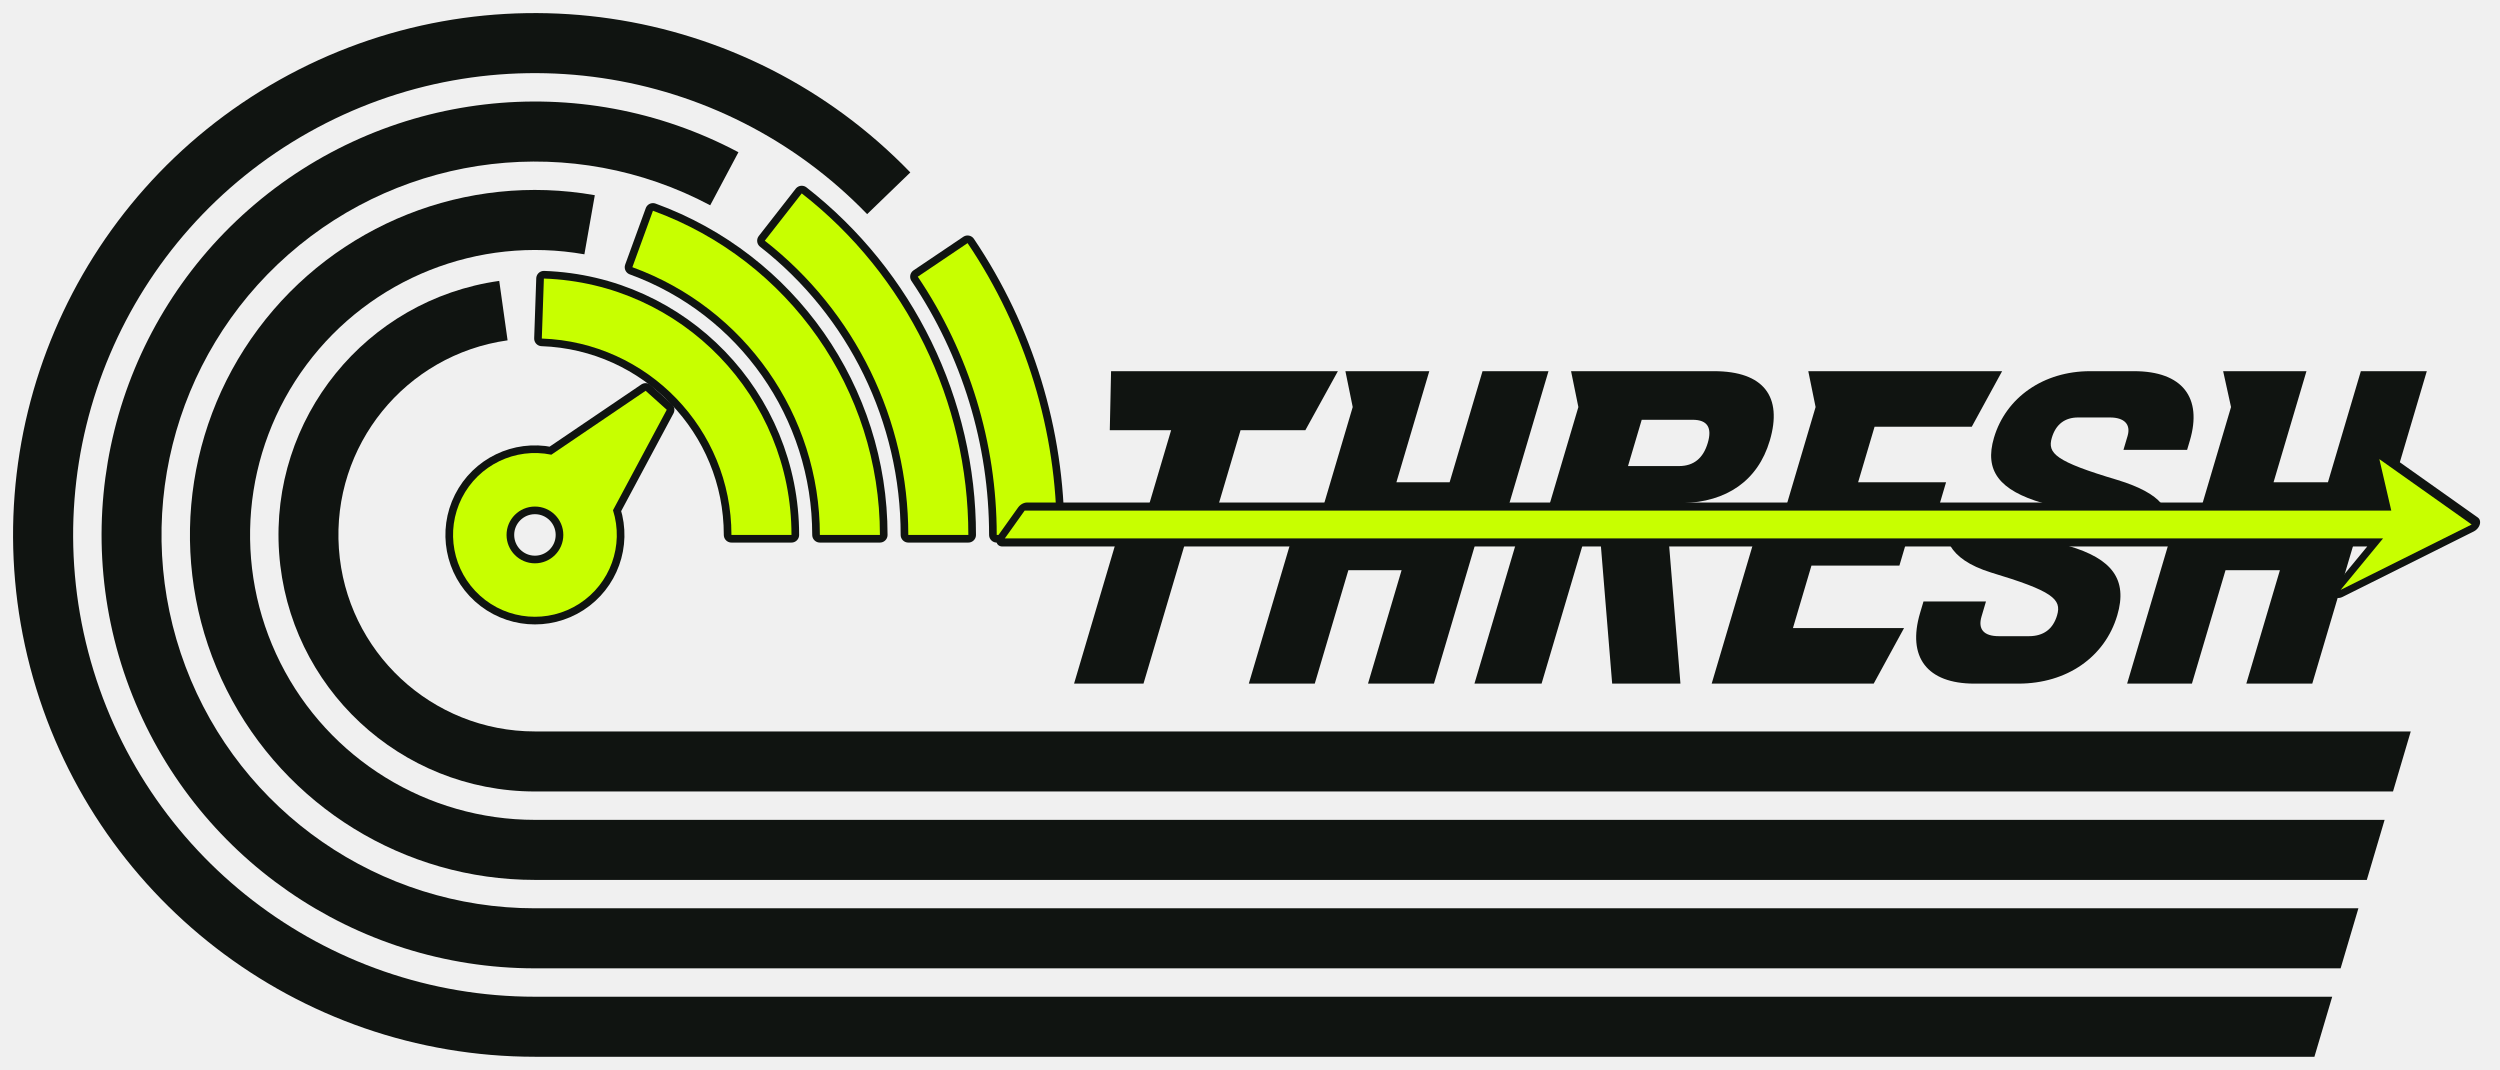
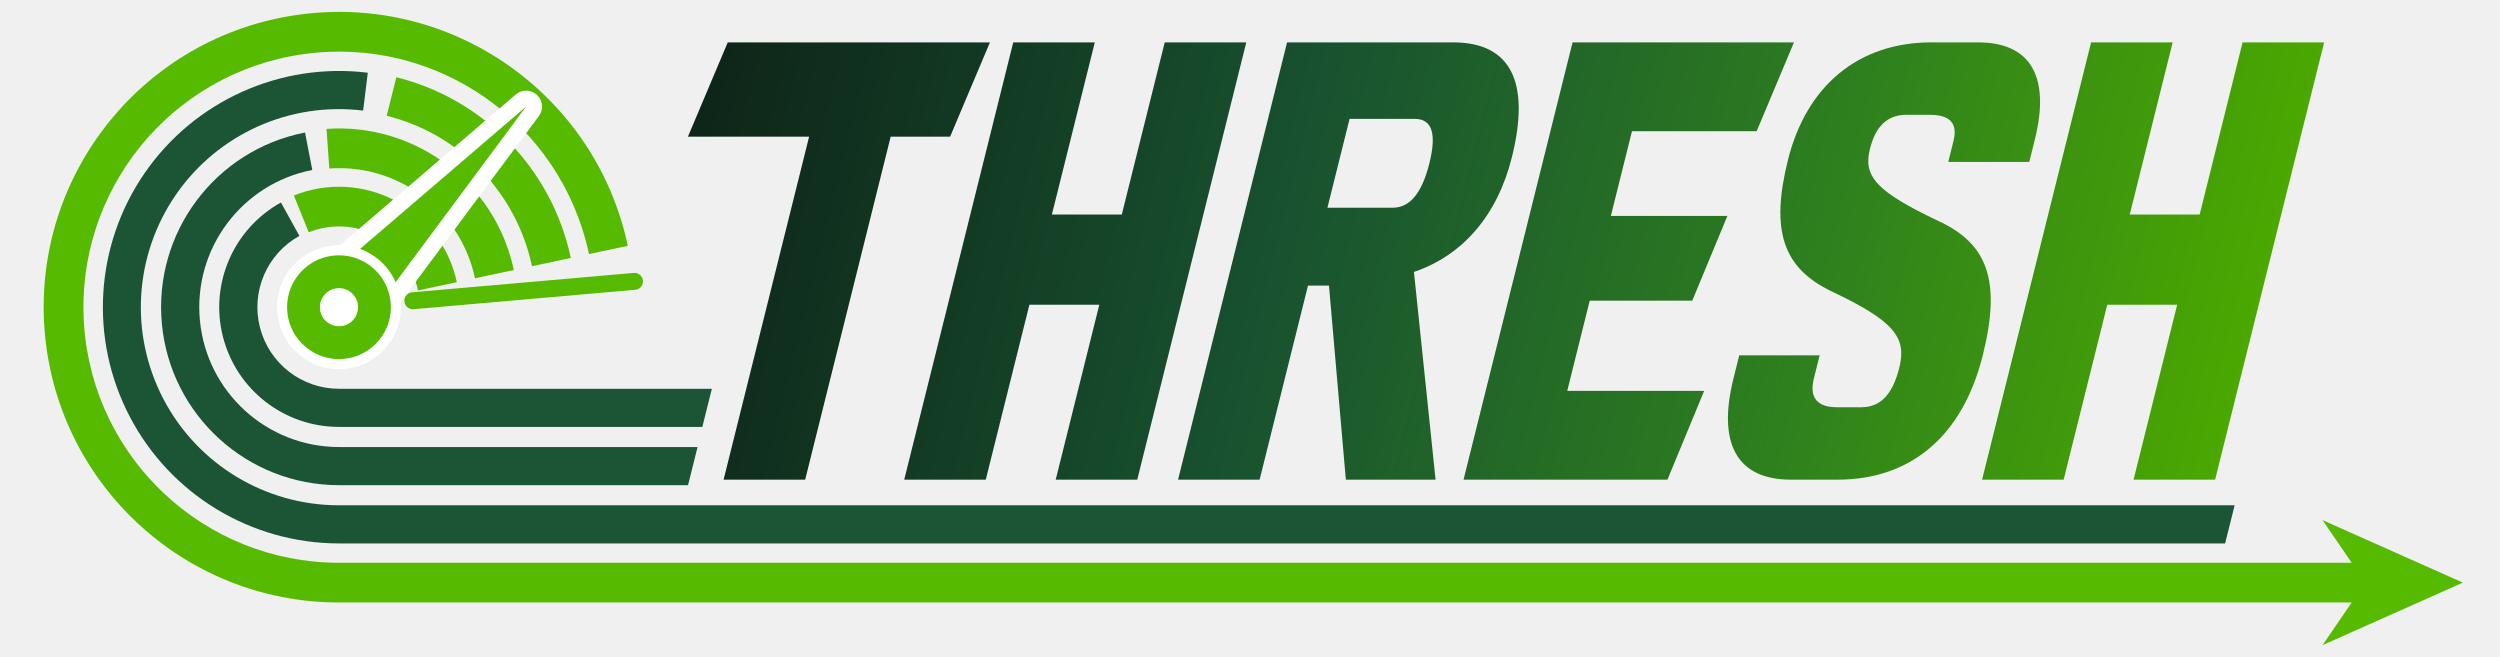
- <svg xmlns="http://www.w3.org/2000/svg" viewBox="0 -2 458 196" fill="none">
-   <g fill="#101411">
-     <path d="M 438.4 143 L 98 143 A 47 47 0 0 1 91.46 49.46 L 92.99 60.35 A 36 36 0 0 0 98 132 L 441.65 132 Z" />
-     <path d="M 433.6 159.2 L 98 159.2 A 63.2 63.2 0 1 1 108.97 33.76 L 107.06 44.59 A 52.2 52.2 0 1 0 98 148.2 L 436.86 148.2 Z" />
-     <path d="M 428.8 175.4 L 98 175.4 A 79.4 79.4 0 1 1 135.28 25.89 L 130.11 35.61 A 68.4 68.4 0 1 0 98 164.4 L 432.06 164.4 Z" />
-     <path d="M 424 191.6 L 98 191.6 A 95.6 95.6 0 1 1 166.77 29.59 L 158.86 37.23 A 84.6 84.6 0 1 0 98 180.6 L 427.26 180.6 Z" />
+ <svg xmlns="http://www.w3.org/2000/svg" viewBox="0 0 472 124" fill="none">
+   <defs>
+     <linearGradient id="g1" gradientUnits="userSpaceOnUse" x1="-6" y1="0" x2="268" y2="0">
+       <stop offset="0%" stop-color="#0E2619" />
+       <stop offset="38%" stop-color="#185230" />
+       <stop offset="72%" stop-color="#2E801E" />
+       <stop offset="100%" stop-color="#4BA800" />
+     </linearGradient>
+   </defs>
+   <g fill="#1C5436">
+     <path d="M 132.6 80.6 L 64 80.6 A 22.6 22.6 0 0 1 53.04 38.23 L 56.53 44.53 A 15.4 15.4 0 0 0 64 73.4 L 134.4 73.4 Z" />
+     <path d="M 129.9 91.6 L 64 91.6 A 33.6 33.6 0 0 1 57.59 25.02 L 58.96 32.09 A 26.4 26.4 0 0 0 64 84.4 L 131.7 84.4 Z" />
+     <path d="M 420.1 102.6 L 64 102.6 A 44.6 44.6 0 1 1 69.44 13.73 L 68.56 20.88 A 37.4 37.4 0 1 0 64 95.4 L 421.9 95.4 Z" />
  </g>
-   <g fill="#C8FF00" stroke="#101411" stroke-width="2.8" stroke-linejoin="round" style="paint-order: stroke fill;">
-     <path d="M 99.64 49.03 A 47 47 0 0 1 145 96 L 134 96 A 36 36 0 0 0 99.26 60.02 Z" />
-     <path d="M 119.62 36.61 A 63.2 63.2 0 0 1 161.2 96 L 150.2 96 A 52.2 52.2 0 0 0 115.85 46.95 Z" />
-     <path d="M 146.88 33.43 A 79.4 79.4 0 0 1 177.4 96 L 166.4 96 A 68.4 68.4 0 0 0 140.11 42.1 Z" />
-     <path d="M 177.26 42.54 A 95.6 95.6 0 0 1 193.6 96 L 182.6 96 A 84.6 84.6 0 0 0 168.14 48.69 Z" />
-     <path fill-rule="evenodd" clip-rule="evenodd" d="M 112.3 91.47 A 15 15 0 1 1 101.01 81.3 L 118.28 69.59 L 122.15 73.07 Z M 103.2 96 A 5.2 5.2 0 1 0 92.8 96 A 5.2 5.2 0 1 0 103.2 96 Z" />
+   <g fill="#56BA00">
+     <path d="M 55.48 36.91 A 22.75 22.75 0 0 1 86.25 53.27 L 78.92 54.83 A 15.25 15.25 0 0 0 58.29 43.86 Z" />
+     <path d="M 61.65 24.33 A 33.75 33.75 0 0 1 97.01 50.98 L 89.68 52.54 A 26.25 26.25 0 0 0 62.17 31.81 Z" />
+     <path d="M 74.83 14.58 A 44.75 44.75 0 0 1 107.77 48.7 L 100.44 50.26 A 37.25 37.25 0 0 0 73.01 21.86 Z" />
+     <path d="M 118.53 46.41 A 55.75 55.75 0 1 0 64 113.75 H 444 L 438.5 121.8 L 465 110 L 438.5 98.2 L 444 106.25 H 64 A 48.25 48.25 0 1 1 111.2 47.97 Z" />
  </g>
-   <g transform="translate(208, 66) skewX(-16.5) scale(1.06)">
-     <g transform="translate(3.8, 0)" fill="#101411">
-       <path d="M -8 0 H 31.2 L 28.6 10.2 H 17.4 V 22.8 H 5.4 V 10.2 H -5.2 Z" />
-       <path d="M 32.5 0 H 47.0 V 19.2 H 56.2 V 0 H 67.6 V 22.8 H 35.6 V 6.2 Z" />
-       <path fill-rule="evenodd" clip-rule="evenodd" d="M 71.5 0 H 96.2 C 104.8 0 109.4 4.4 109.4 12.0 C 109.4 19.0 105.0 22.6 97.6 22.8 H 74.6 V 6.2 Z M 86.2 8.4 V 16.4 H 95.0 C 97.6 16.4 98.8 15.0 98.8 12.4 C 98.8 9.8 97.6 8.4 95.0 8.4 Z" />
-       <path d="M 112.5 0 H 146.0 L 143.6 9.6 H 126.8 V 19.2 H 142.0 V 22.8 H 115.6 V 6.2 Z" />
-       <path d="M 182.0 13.6 H 171.0 V 11.2 C 171.0 9.2 169.5 8.0 167.0 8.0 H 161.5 C 159.2 8.0 158.0 9.2 158.0 11.5 C 158.0 14.2 159.8 15.6 171.5 18.8 C 175.8 20.0 178.6 21.4 180.2 22.8 H 159.8 C 151.6 20.6 148.0 17.2 148.0 11.5 C 148.0 4.5 153.2 0 161.2 0 H 168.8 C 177.2 0 182.0 4.6 182.0 12.0 Z" />
-       <path d="M 184.2 0 H 198.6 V 19.2 H 208.0 V 0 H 219.4 V 22.8 H 187.4 V 6.2 Z" />
-     </g>
-     <g fill="#101411">
-       <path d="M 5.4 30.2 H 17.4 V 54 H 5.4 Z" />
-       <path d="M 35.6 30.2 H 67.6 V 54 H 56.2 V 34.4 H 47.0 V 54 H 35.6 Z" />
-       <path d="M 74.6 30.2 H 86.2 V 54 H 74.6 Z M 89.4 30.2 H 101.2 L 110.2 54 H 98.4 Z" />
-       <path d="M 115.6 30.2 H 142.0 V 33.6 H 126.8 V 44.4 H 146.0 L 143.6 54 H 115.6 Z" />
-       <path d="M 149.8 30.2 H 170.2 C 178.4 32.4 182.2 36.0 182.2 42.2 C 182.2 49.4 177.0 54.0 168.6 54.0 H 161.0 C 152.8 54.0 148.0 49.4 148.0 41.8 V 39.8 H 158.8 V 42.4 C 158.8 44.6 160.2 45.8 162.8 45.8 H 168.0 C 170.5 45.8 171.8 44.6 171.8 42.2 C 171.8 39.4 169.8 38.0 158.2 34.8 C 154.0 33.6 151.4 32.0 149.8 30.2 Z" />
-       <path d="M 187.4 30.2 H 219.4 V 54 H 208.0 V 34.4 H 198.6 V 54 H 187.4 Z" />
-     </g>
-     <path d="M -12 24.1 H 224.2 L 219.5 15.2 L 238.8 26.5 L 219.5 37.8 L 224.2 28.9 H -14 Z" fill="#C8FF00" stroke="#101411" stroke-width="2.8" stroke-linejoin="round" style="paint-order: stroke fill;" />
+   <line x1="77.95" y1="56.78" x2="119.79" y2="53.12" stroke="#56BA00" stroke-width="3.2" stroke-linecap="round" />
+   <path d="M 59.76 54.04 L 99.33 20.12 L 68.24 61.96 Z" fill="#56BA00" stroke="#FFFFFF" stroke-width="6" stroke-linejoin="round" style="paint-order:stroke fill" />
+   <circle cx="64" cy="58" r="9.8" fill="#56BA00" stroke="#FFFFFF" stroke-width="3.8" style="paint-order:stroke fill" />
+   <circle cx="64" cy="58" r="3.6" fill="#FFFFFF" />
+   <g transform="translate(144, 8) skewX(-14) scale(1.10, 1.29)" fill="url(#g1)">
+     <path d="M -6 0 H 39 L 36.2 13.8 H 26 V 64 H 12 V 13.8 H -8.8 Z" />
+     <path d="M 43 0 H 57 V 25.2 H 69 V 0 H 83 V 64 H 69 V 38.4 H 57 V 64 H 43 Z" />
+     <path d="M 90 0 H 118.5 C 128.4 0 133.5 5.8 133.5 16.8 C 133.5 25.4 129.2 31.2 121.6 33.6 L 134.2 64 H 118.8 L 107.6 35.6 H 104 V 64 H 90 Z M 104 11.2 V 24.2 H 115.2 C 118.2 24.2 119.6 22.0 119.6 17.7 C 119.6 13.4 118.2 11.2 115.2 11.2 Z" fill-rule="evenodd" clip-rule="evenodd" />
+     <path d="M 139 0 H 177 L 174.4 13.0 H 153 V 25.4 H 173 L 170.6 37.8 H 153 V 51.0 H 176.5 L 174.0 64 H 139 Z" />
+     <path d="M 181 17.2 C 181 6.4 188.0 0 200.6 0 H 208.6 C 217.8 0 222.5 5.2 222.5 14.2 V 17.5 H 208.6 V 14.4 C 208.6 11.8 206.8 10.6 203.4 10.6 H 199.4 C 196.2 10.6 194.6 12.2 194.6 15.6 C 194.6 19.6 197.4 21.8 209.6 26.2 C 218.8 29.5 222.8 34.8 222.8 45.8 C 222.8 57.6 215.8 64 203.2 64 H 195.2 C 185.8 64 181 58.6 181 49.2 V 45.8 H 194.8 V 49.2 C 194.8 52.0 196.6 53.4 200.0 53.4 H 204.2 C 207.4 53.4 209.0 51.6 209.0 47.6 C 209.0 43.2 206.2 40.8 194.0 36.4 C 184.8 33.0 181 27.6 181 17.2 Z" />
+     <path d="M 228 0 H 242 V 25.2 H 254 V 0 H 268 V 64 H 254 V 38.4 H 242 V 64 H 228 Z" />
  </g>
</svg>
